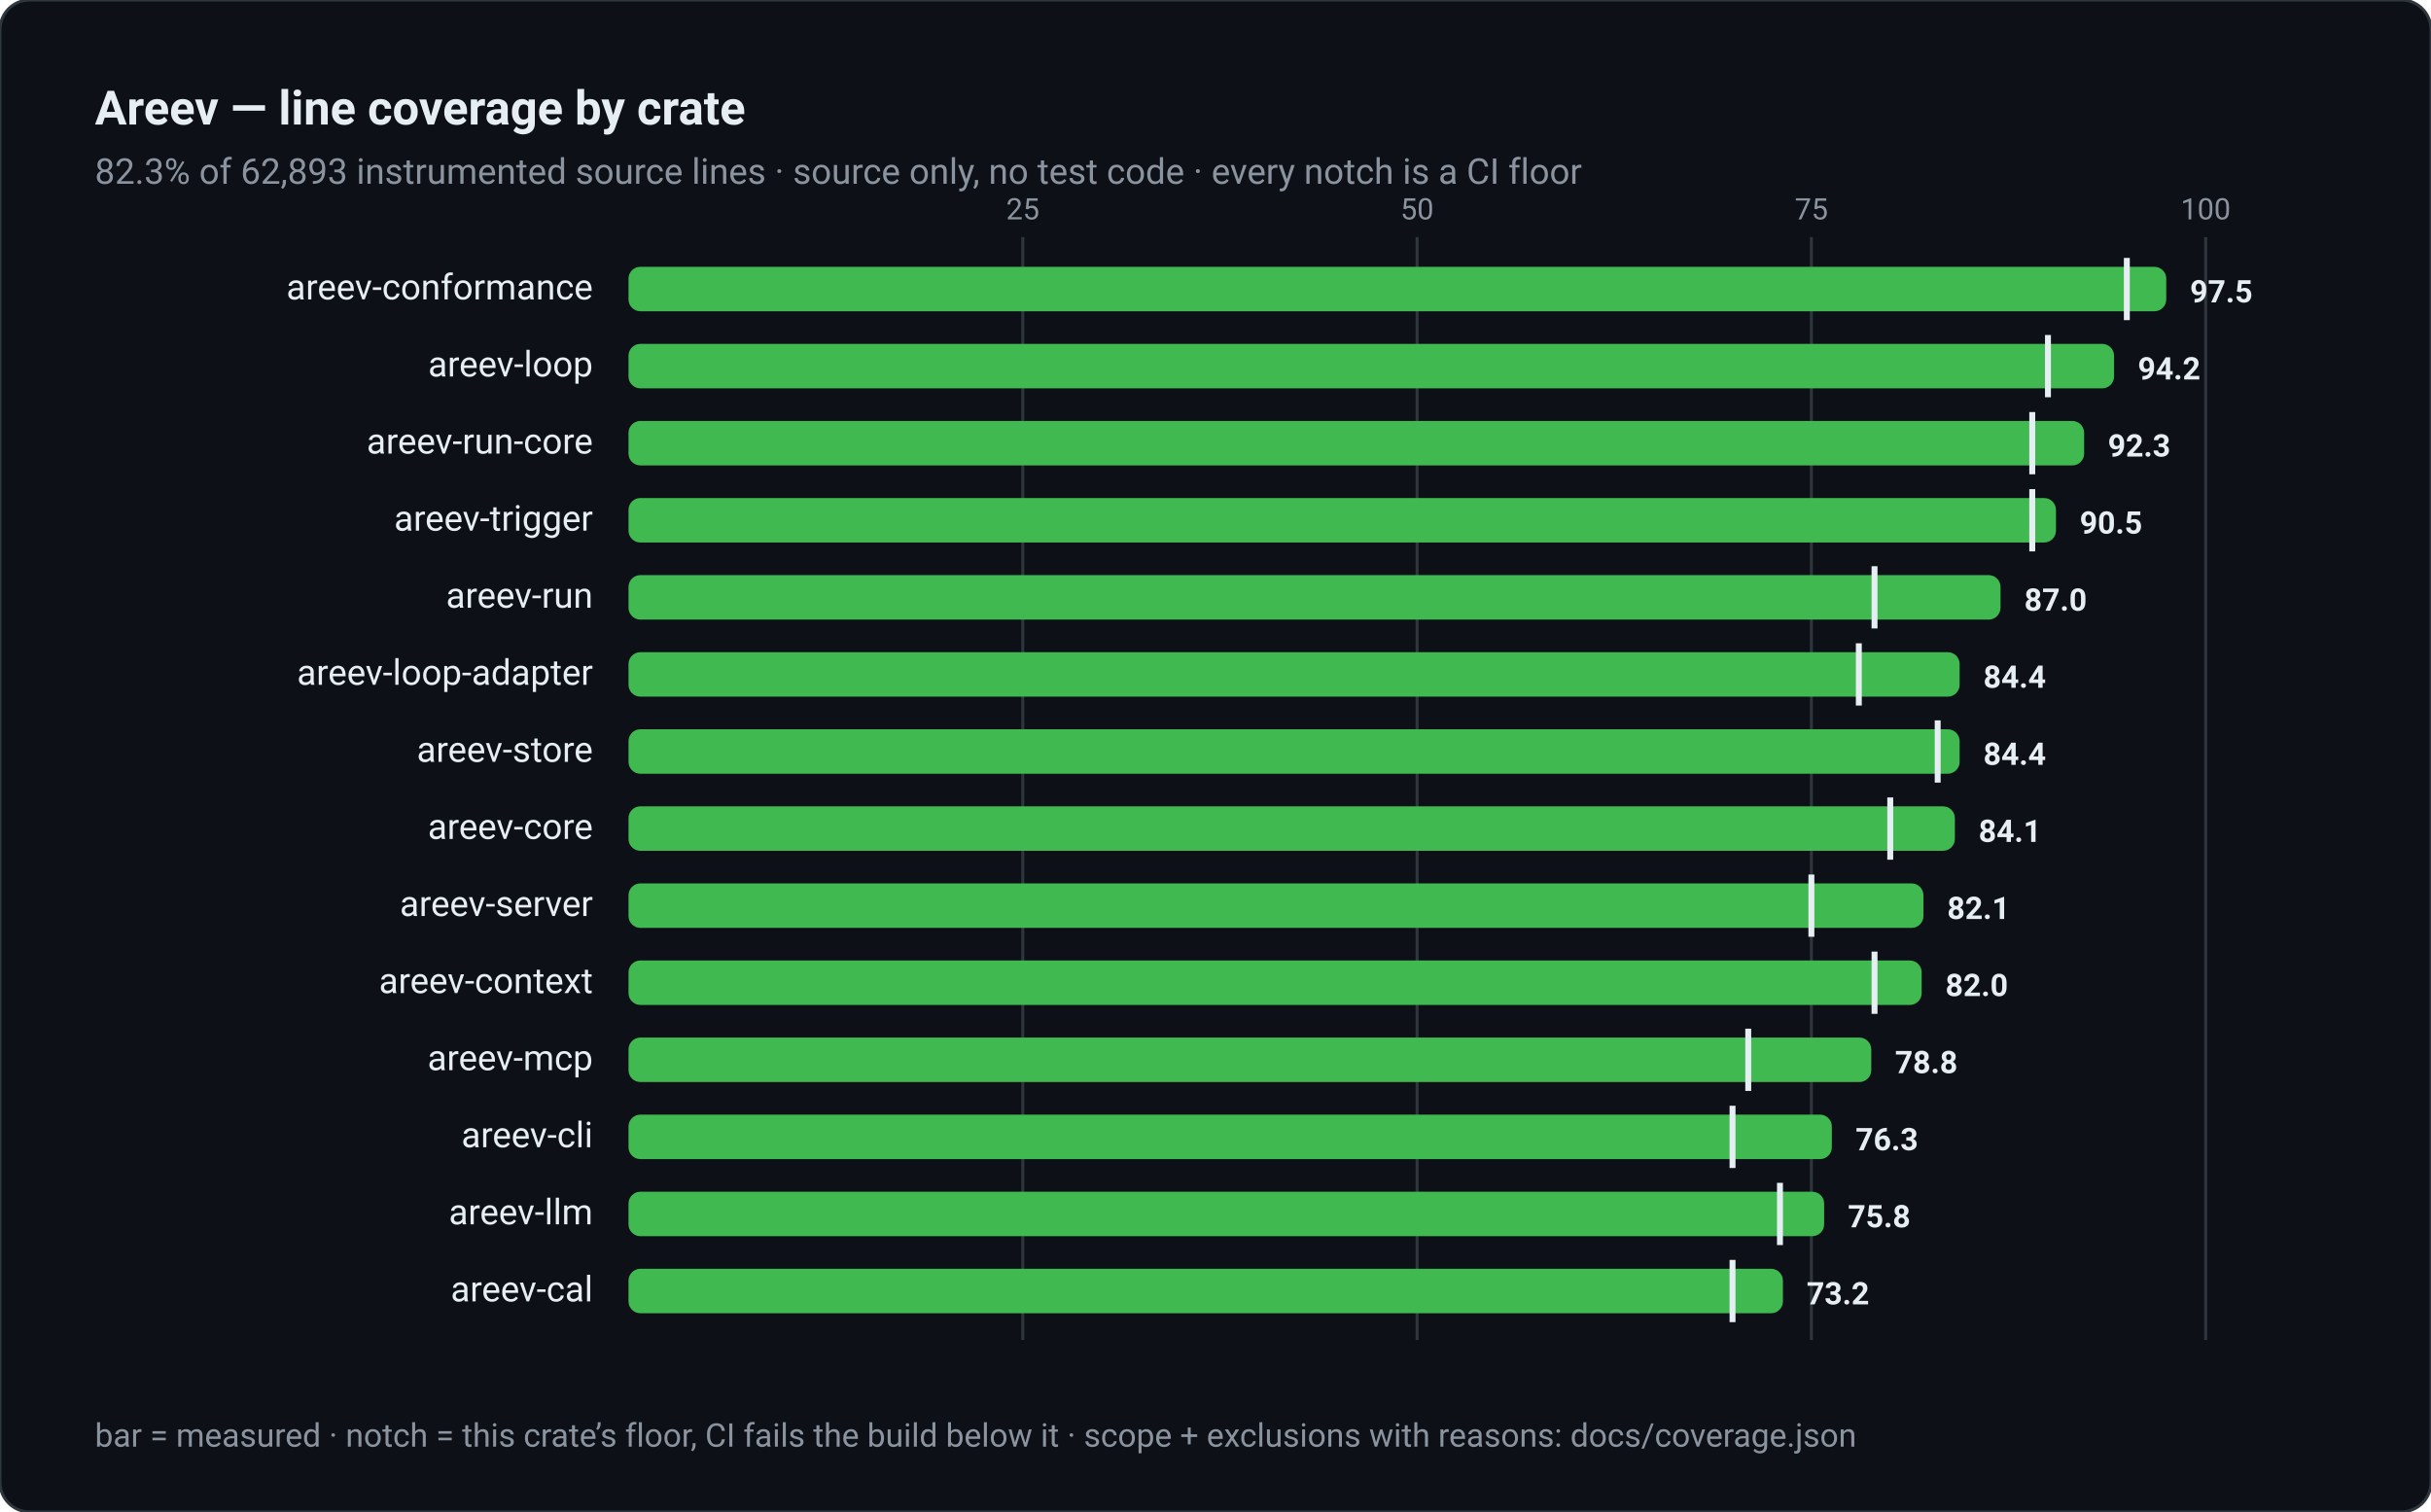
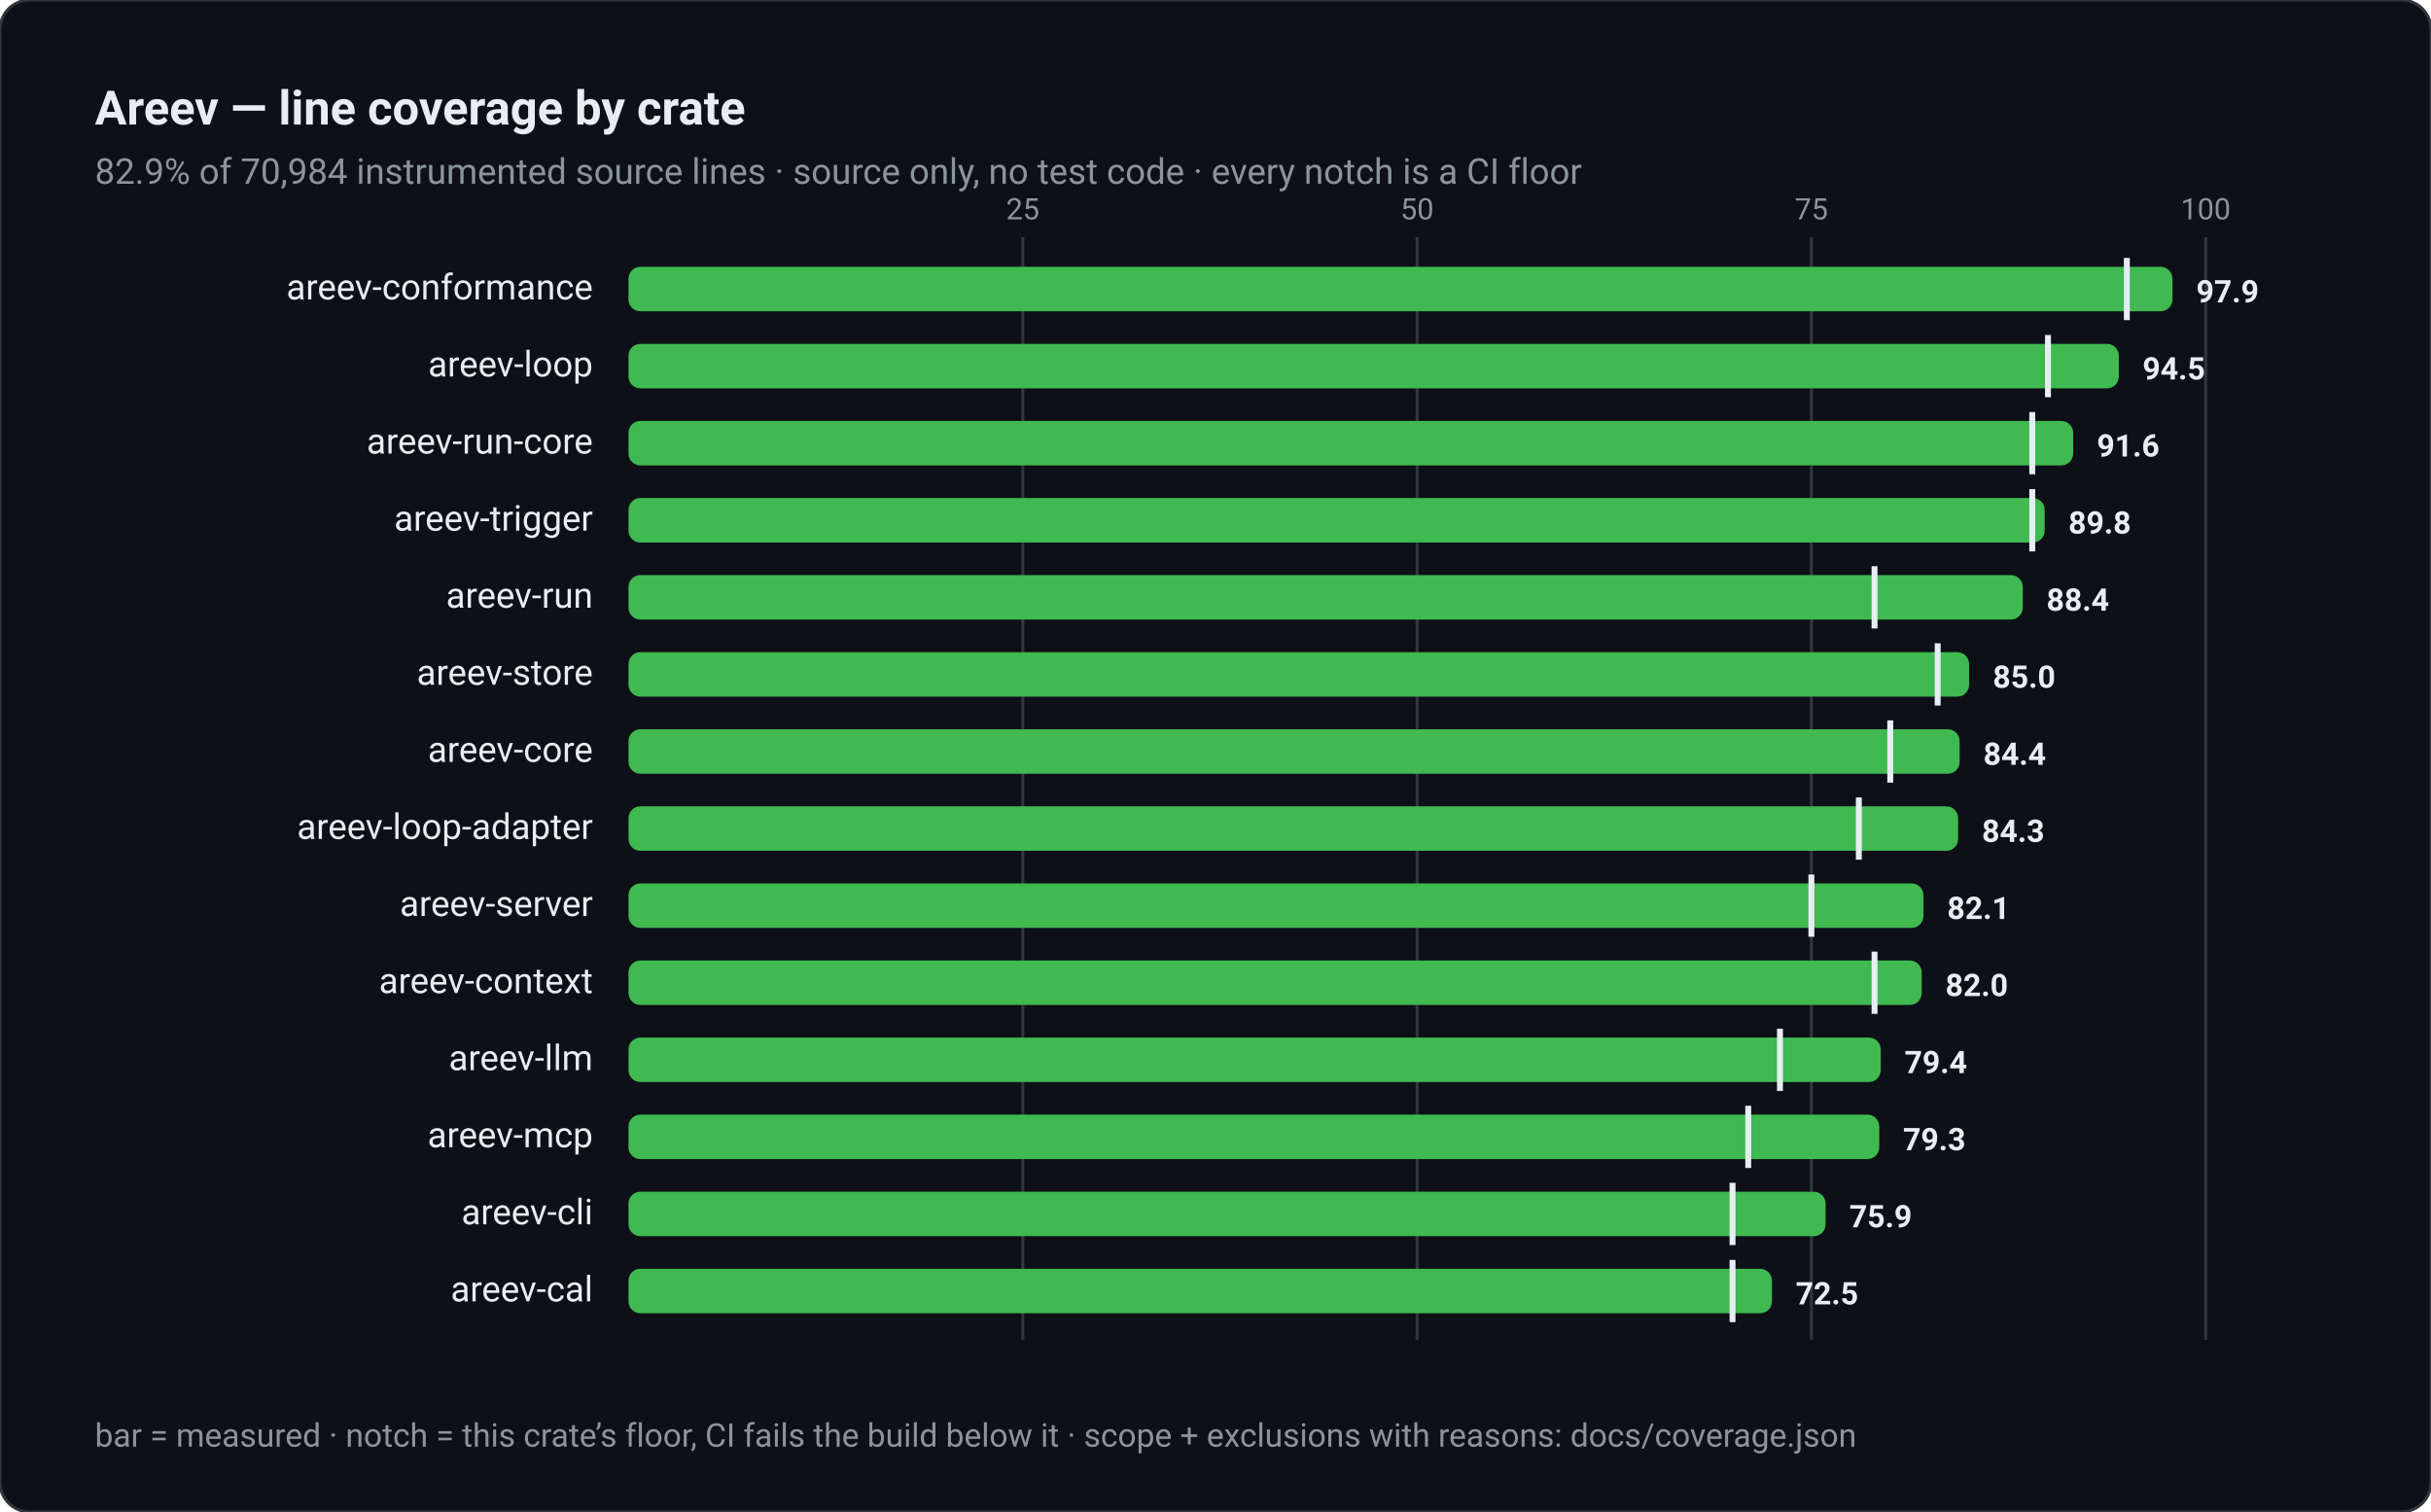
- <svg xmlns="http://www.w3.org/2000/svg" width="820" height="510" viewBox="0 0 820 510" role="img" aria-label="Areev line coverage by crate: 82.3% overall, each crate gated by its own CI floor">
+ <svg xmlns="http://www.w3.org/2000/svg" width="820" height="510" viewBox="0 0 820 510" role="img" aria-label="Areev line coverage by crate: 82.9% overall, each crate gated by its own CI floor">
  <style>text{font-family:ui-sans-serif,-apple-system,"Segoe UI",Roboto,Helvetica,Arial,sans-serif}.n{font-weight:700;font-variant-numeric:tabular-nums}.v{font-weight:600;font-variant-numeric:tabular-nums}</style>
  <rect width="820" height="510" rx="10" fill="#0d1117" stroke="#30363d" />
  <text x="32" y="42" class="n" font-size="16" fill="#e6edf3">Areev — line coverage by crate</text>
-   <text x="32" y="62" font-size="12" fill="#8b949e">82.3% of 62,893 instrumented source lines · source only, no test code · every notch is a CI floor</text>
+   <text x="32" y="62" font-size="12" fill="#8b949e">82.9% of 70,984 instrumented source lines · source only, no test code · every notch is a CI floor</text>
  <path d="M345.0 80V452" stroke="#30363d" stroke-width="1" />
  <text x="345.0" y="74" font-size="10" fill="#8b949e" text-anchor="middle">25</text>
  <path d="M478.0 80V452" stroke="#30363d" stroke-width="1" />
  <text x="478.0" y="74" font-size="10" fill="#8b949e" text-anchor="middle">50</text>
  <path d="M611.0 80V452" stroke="#30363d" stroke-width="1" />
  <text x="611.0" y="74" font-size="10" fill="#8b949e" text-anchor="middle">75</text>
  <path d="M744.0 80V452" stroke="#30363d" stroke-width="1" />
  <text x="744.0" y="74" font-size="10" fill="#8b949e" text-anchor="middle">100</text>
  <text x="200" y="101" font-size="12" fill="#e6edf3" text-anchor="end">areev-conformance</text>
-   <rect x="212" y="90" width="518.7" height="15" rx="4" fill="#3fb950" />
+   <rect x="212" y="90" width="520.8" height="15" rx="4" fill="#3fb950" />
  <rect x="716.4" y="87" width="2" height="21" fill="#e6edf3" />
-   <text x="738.7" y="102" class="v" font-size="10.5" fill="#e6edf3">97.5</text>
+   <text x="740.8" y="102" class="v" font-size="10.5" fill="#e6edf3">97.9</text>
  <text x="200" y="127" font-size="12" fill="#e6edf3" text-anchor="end">areev-loop</text>
-   <rect x="212" y="116" width="501.1" height="15" rx="4" fill="#3fb950" />
+   <rect x="212" y="116" width="502.7" height="15" rx="4" fill="#3fb950" />
  <rect x="689.8" y="113" width="2" height="21" fill="#e6edf3" />
-   <text x="721.1" y="128" class="v" font-size="10.5" fill="#e6edf3">94.2</text>
+   <text x="722.7" y="128" class="v" font-size="10.5" fill="#e6edf3">94.5</text>
  <text x="200" y="153" font-size="12" fill="#e6edf3" text-anchor="end">areev-run-core</text>
-   <rect x="212" y="142" width="491.0" height="15" rx="4" fill="#3fb950" />
+   <rect x="212" y="142" width="487.3" height="15" rx="4" fill="#3fb950" />
  <rect x="684.5" y="139" width="2" height="21" fill="#e6edf3" />
-   <text x="711.0" y="154" class="v" font-size="10.5" fill="#e6edf3">92.3</text>
+   <text x="707.3" y="154" class="v" font-size="10.5" fill="#e6edf3">91.6</text>
  <text x="200" y="179" font-size="12" fill="#e6edf3" text-anchor="end">areev-trigger</text>
-   <rect x="212" y="168" width="481.5" height="15" rx="4" fill="#3fb950" />
+   <rect x="212" y="168" width="477.7" height="15" rx="4" fill="#3fb950" />
  <rect x="684.5" y="165" width="2" height="21" fill="#e6edf3" />
-   <text x="701.5" y="180" class="v" font-size="10.5" fill="#e6edf3">90.5</text>
+   <text x="697.7" y="180" class="v" font-size="10.5" fill="#e6edf3">89.8</text>
  <text x="200" y="205" font-size="12" fill="#e6edf3" text-anchor="end">areev-run</text>
-   <rect x="212" y="194" width="462.8" height="15" rx="4" fill="#3fb950" />
+   <rect x="212" y="194" width="470.3" height="15" rx="4" fill="#3fb950" />
  <rect x="631.3" y="191" width="2" height="21" fill="#e6edf3" />
-   <text x="682.8" y="206" class="v" font-size="10.5" fill="#e6edf3">87.0</text>
-   <text x="200" y="231" font-size="12" fill="#e6edf3" text-anchor="end">areev-loop-adapter</text>
-   <rect x="212" y="220" width="449.0" height="15" rx="4" fill="#3fb950" />
-   <rect x="626.0" y="217" width="2" height="21" fill="#e6edf3" />
-   <text x="669.0" y="232" class="v" font-size="10.5" fill="#e6edf3">84.4</text>
-   <text x="200" y="257" font-size="12" fill="#e6edf3" text-anchor="end">areev-store</text>
+   <text x="690.3" y="206" class="v" font-size="10.5" fill="#e6edf3">88.4</text>
+   <text x="200" y="231" font-size="12" fill="#e6edf3" text-anchor="end">areev-store</text>
+   <rect x="212" y="220" width="452.2" height="15" rx="4" fill="#3fb950" />
+   <rect x="652.6" y="217" width="2" height="21" fill="#e6edf3" />
+   <text x="672.2" y="232" class="v" font-size="10.5" fill="#e6edf3">85.0</text>
+   <text x="200" y="257" font-size="12" fill="#e6edf3" text-anchor="end">areev-core</text>
  <rect x="212" y="246" width="449.0" height="15" rx="4" fill="#3fb950" />
-   <rect x="652.6" y="243" width="2" height="21" fill="#e6edf3" />
+   <rect x="636.6" y="243" width="2" height="21" fill="#e6edf3" />
  <text x="669.0" y="258" class="v" font-size="10.5" fill="#e6edf3">84.4</text>
-   <text x="200" y="283" font-size="12" fill="#e6edf3" text-anchor="end">areev-core</text>
-   <rect x="212" y="272" width="447.4" height="15" rx="4" fill="#3fb950" />
-   <rect x="636.6" y="269" width="2" height="21" fill="#e6edf3" />
-   <text x="667.4" y="284" class="v" font-size="10.5" fill="#e6edf3">84.1</text>
+   <text x="200" y="283" font-size="12" fill="#e6edf3" text-anchor="end">areev-loop-adapter</text>
+   <rect x="212" y="272" width="448.5" height="15" rx="4" fill="#3fb950" />
+   <rect x="626.0" y="269" width="2" height="21" fill="#e6edf3" />
+   <text x="668.5" y="284" class="v" font-size="10.5" fill="#e6edf3">84.3</text>
  <text x="200" y="309" font-size="12" fill="#e6edf3" text-anchor="end">areev-server</text>
  <rect x="212" y="298" width="436.8" height="15" rx="4" fill="#3fb950" />
  <rect x="610.0" y="295" width="2" height="21" fill="#e6edf3" />
  <text x="656.8" y="310" class="v" font-size="10.5" fill="#e6edf3">82.1</text>
  <text x="200" y="335" font-size="12" fill="#e6edf3" text-anchor="end">areev-context</text>
  <rect x="212" y="324" width="436.2" height="15" rx="4" fill="#3fb950" />
  <rect x="631.3" y="321" width="2" height="21" fill="#e6edf3" />
  <text x="656.2" y="336" class="v" font-size="10.5" fill="#e6edf3">82.0</text>
-   <text x="200" y="361" font-size="12" fill="#e6edf3" text-anchor="end">areev-mcp</text>
-   <rect x="212" y="350" width="419.2" height="15" rx="4" fill="#3fb950" />
-   <rect x="588.7" y="347" width="2" height="21" fill="#e6edf3" />
-   <text x="639.2" y="362" class="v" font-size="10.5" fill="#e6edf3">78.8</text>
-   <text x="200" y="387" font-size="12" fill="#e6edf3" text-anchor="end">areev-cli</text>
-   <rect x="212" y="376" width="405.9" height="15" rx="4" fill="#3fb950" />
-   <rect x="583.4" y="373" width="2" height="21" fill="#e6edf3" />
-   <text x="625.9" y="388" class="v" font-size="10.5" fill="#e6edf3">76.3</text>
-   <text x="200" y="413" font-size="12" fill="#e6edf3" text-anchor="end">areev-llm</text>
-   <rect x="212" y="402" width="403.3" height="15" rx="4" fill="#3fb950" />
-   <rect x="599.4" y="399" width="2" height="21" fill="#e6edf3" />
-   <text x="623.3" y="414" class="v" font-size="10.5" fill="#e6edf3">75.8</text>
+   <text x="200" y="361" font-size="12" fill="#e6edf3" text-anchor="end">areev-llm</text>
+   <rect x="212" y="350" width="422.4" height="15" rx="4" fill="#3fb950" />
+   <rect x="599.4" y="347" width="2" height="21" fill="#e6edf3" />
+   <text x="642.4" y="362" class="v" font-size="10.5" fill="#e6edf3">79.4</text>
+   <text x="200" y="387" font-size="12" fill="#e6edf3" text-anchor="end">areev-mcp</text>
+   <rect x="212" y="376" width="421.9" height="15" rx="4" fill="#3fb950" />
+   <rect x="588.7" y="373" width="2" height="21" fill="#e6edf3" />
+   <text x="641.9" y="388" class="v" font-size="10.5" fill="#e6edf3">79.3</text>
+   <text x="200" y="413" font-size="12" fill="#e6edf3" text-anchor="end">areev-cli</text>
+   <rect x="212" y="402" width="403.8" height="15" rx="4" fill="#3fb950" />
+   <rect x="583.4" y="399" width="2" height="21" fill="#e6edf3" />
+   <text x="623.8" y="414" class="v" font-size="10.5" fill="#e6edf3">75.9</text>
  <text x="200" y="439" font-size="12" fill="#e6edf3" text-anchor="end">areev-cal</text>
-   <rect x="212" y="428" width="389.4" height="15" rx="4" fill="#3fb950" />
+   <rect x="212" y="428" width="385.7" height="15" rx="4" fill="#3fb950" />
  <rect x="583.4" y="425" width="2" height="21" fill="#e6edf3" />
-   <text x="609.4" y="440" class="v" font-size="10.5" fill="#e6edf3">73.2</text>
+   <text x="605.7" y="440" class="v" font-size="10.5" fill="#e6edf3">72.5</text>
  <text x="32" y="488" font-size="11" fill="#8b949e">bar = measured · notch = this crate’s floor, CI fails the build below it · scope + exclusions with reasons: docs/coverage.json</text>
</svg>
